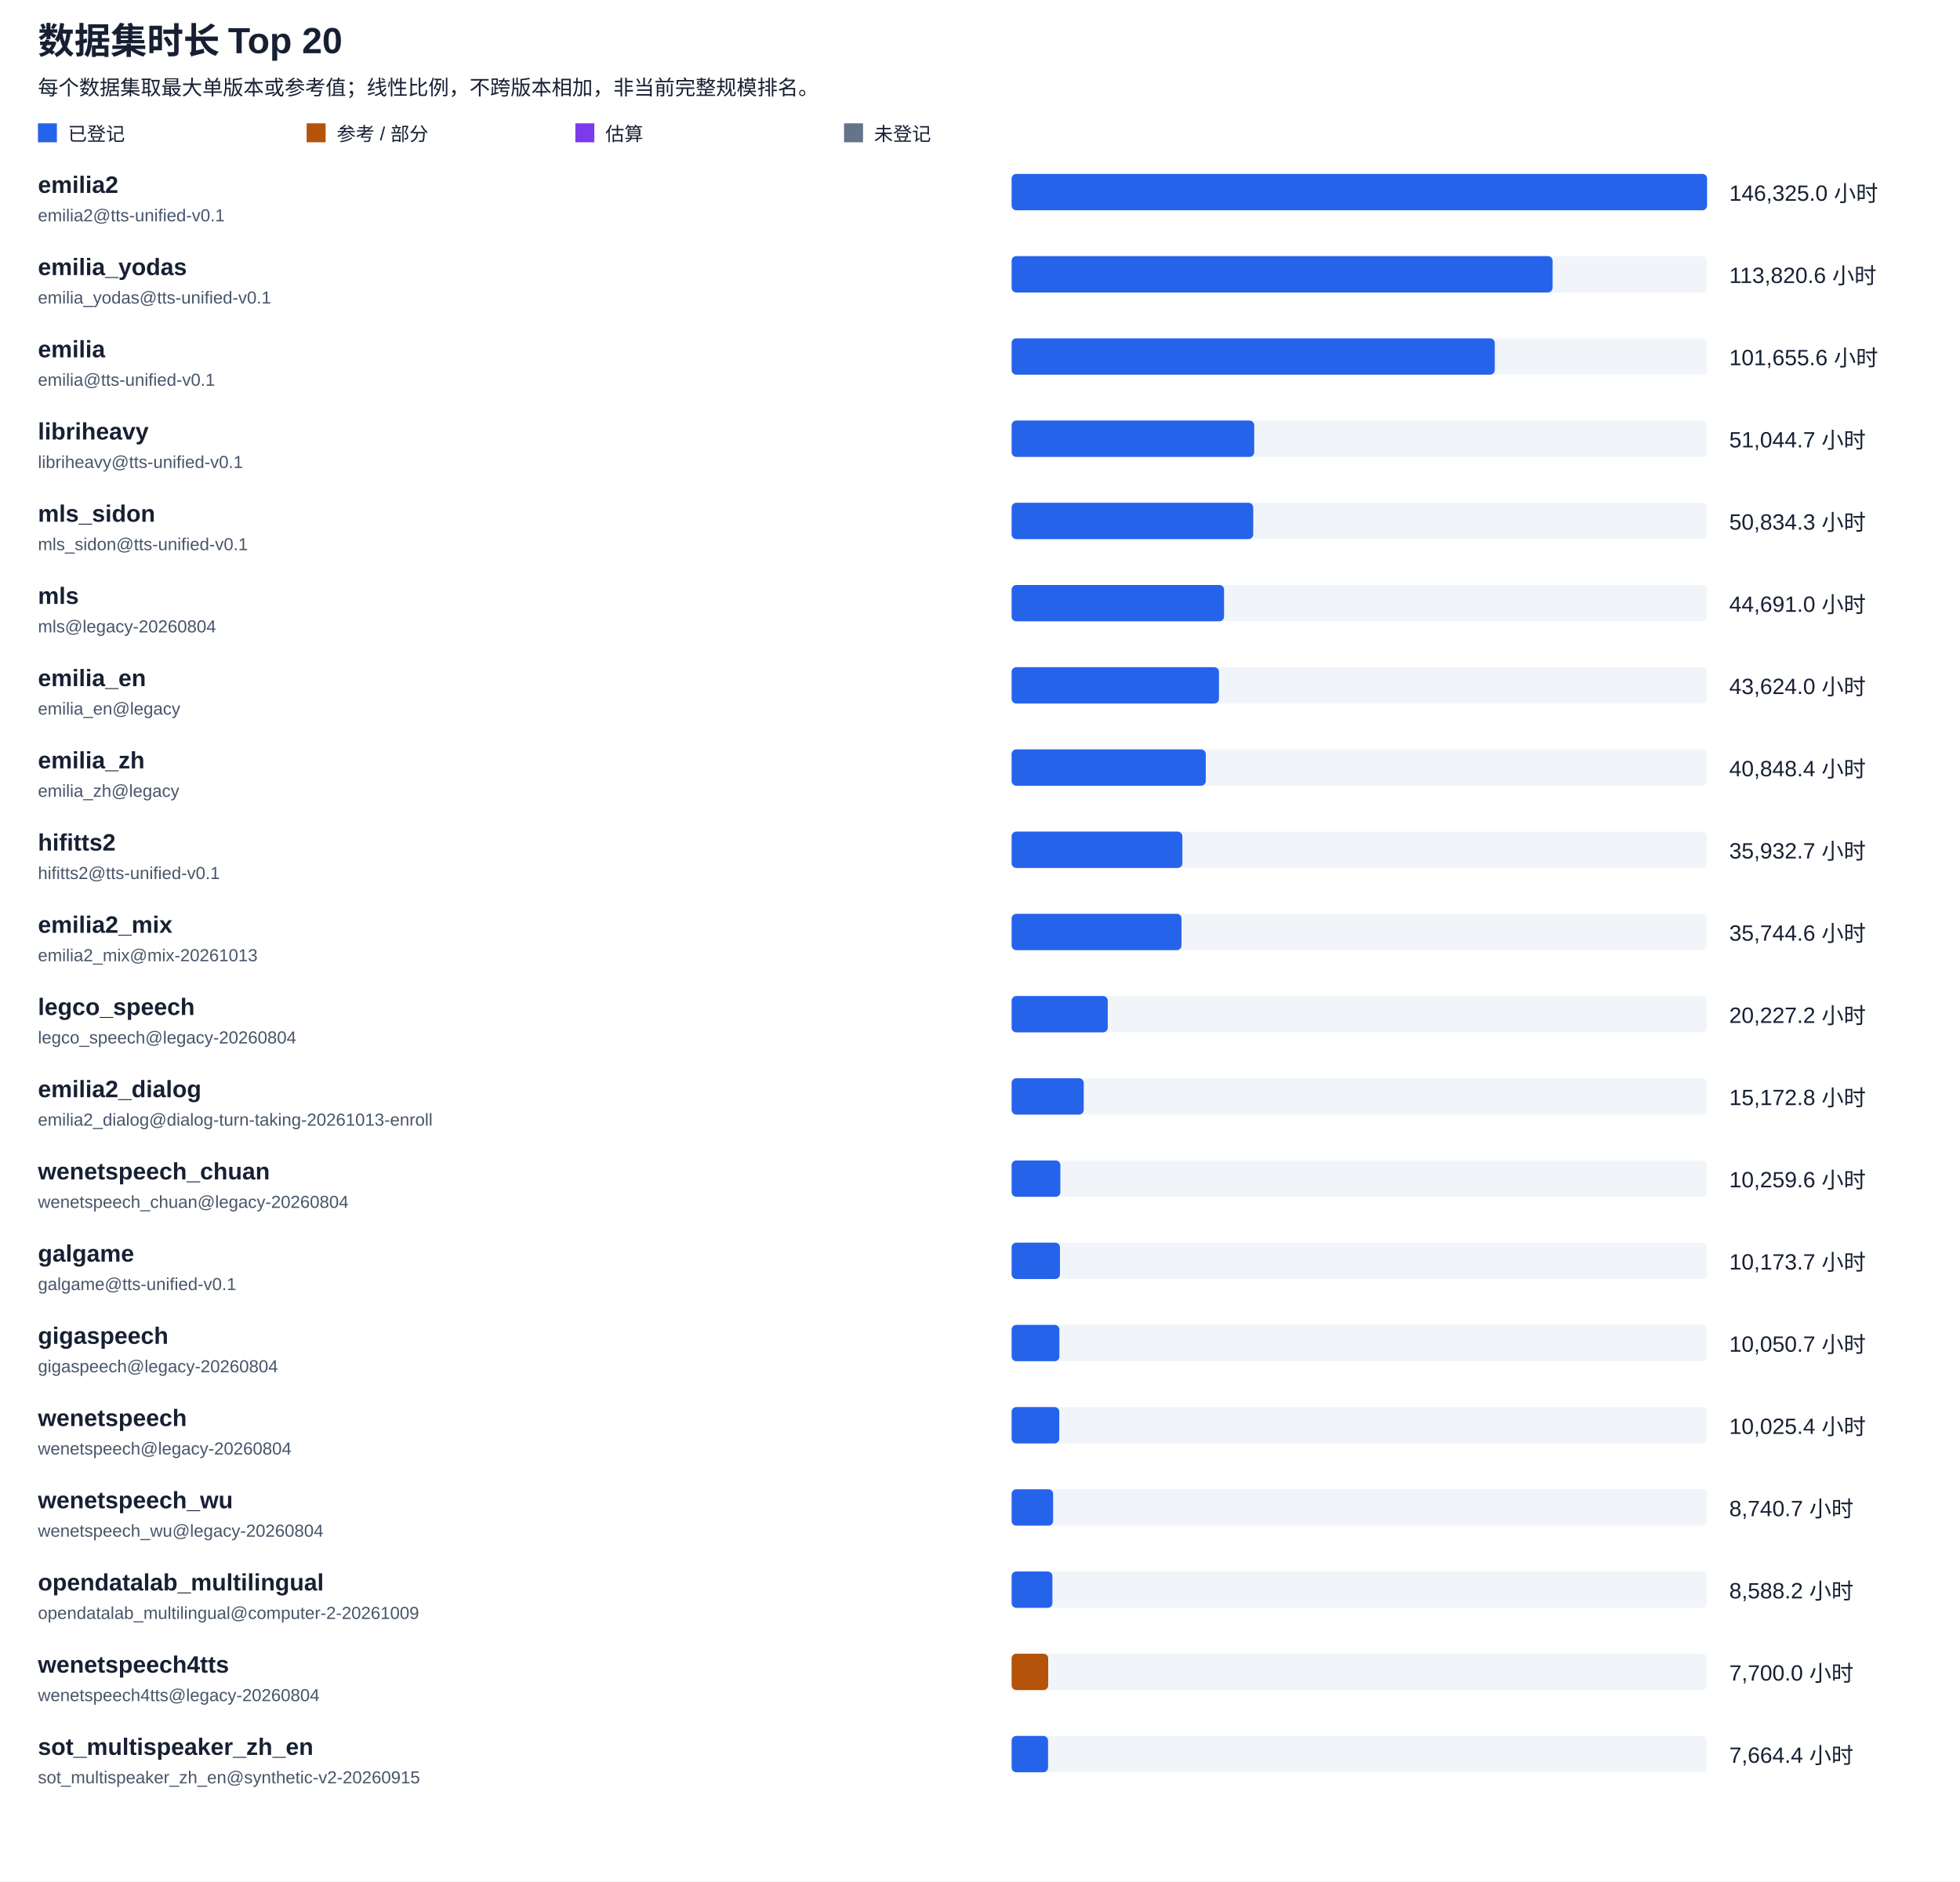
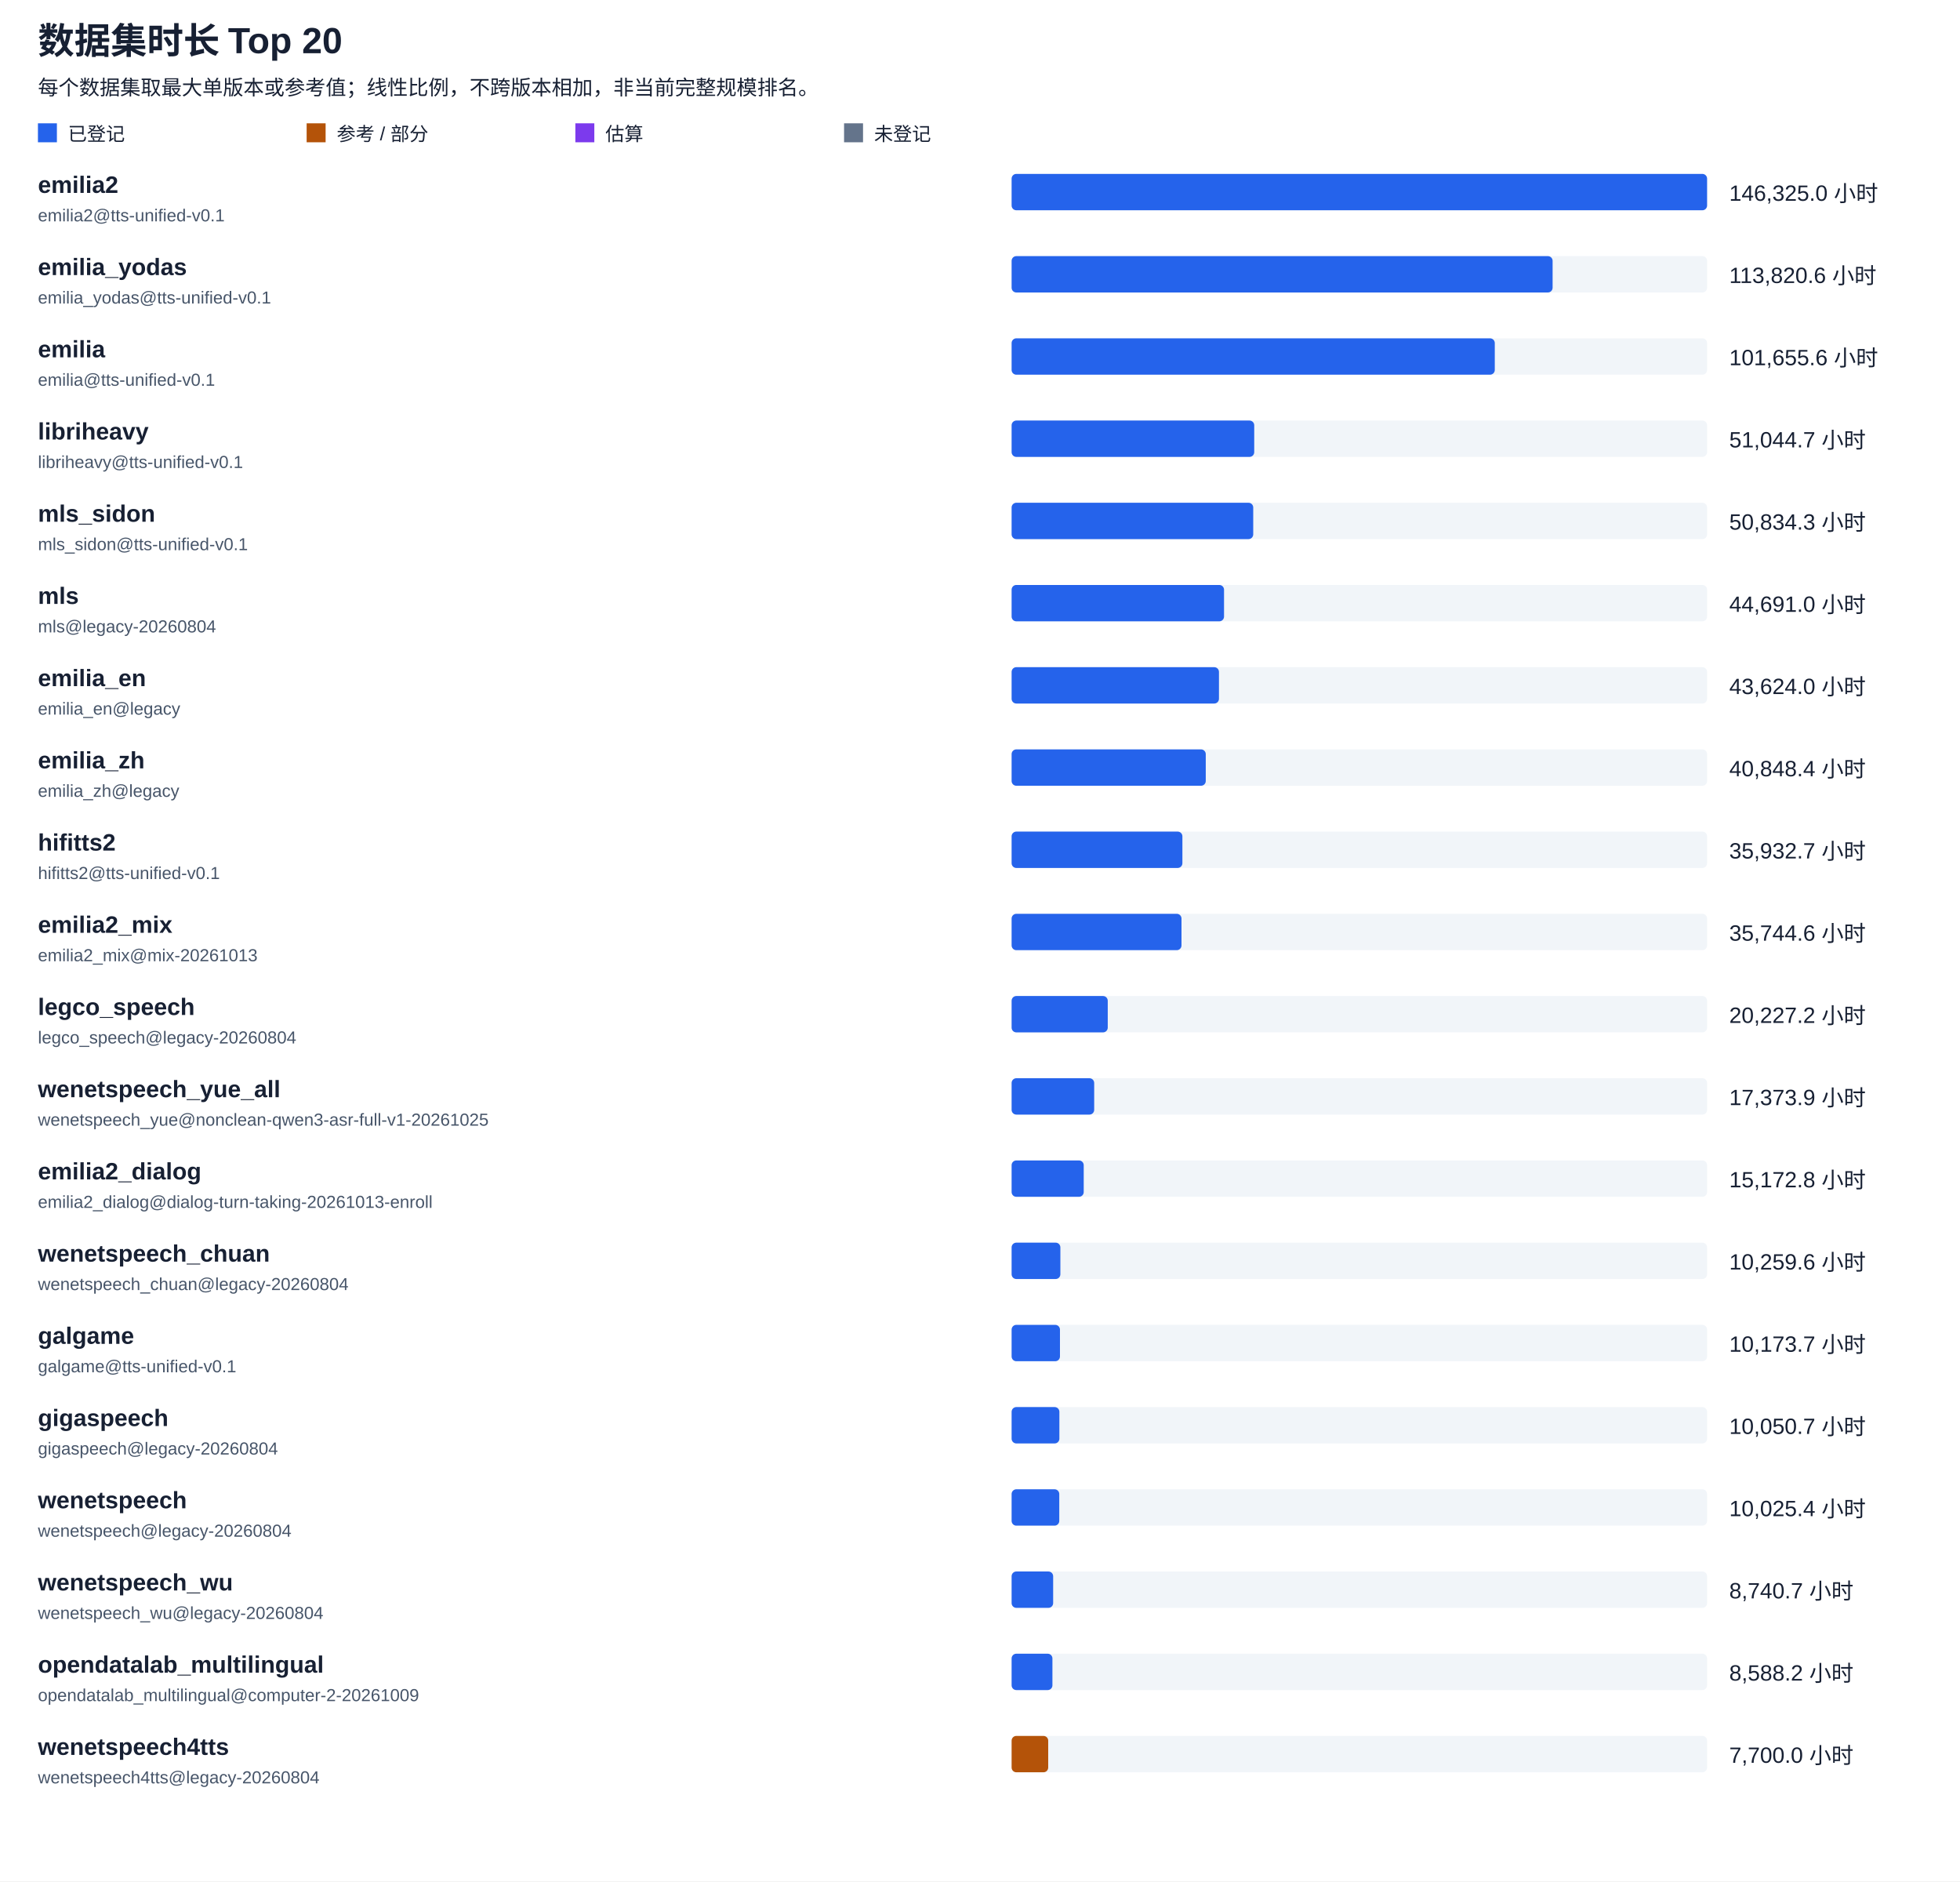
<svg xmlns="http://www.w3.org/2000/svg" width="1240" height="1190" viewBox="0 0 1240 1190" role="img" aria-labelledby="title desc">
  <rect width="100%" height="100%" fill="white" />
  <g font-family="Arial, Noto Sans CJK SC, Microsoft YaHei, sans-serif" fill="#172033">
    <text x="24" y="34" font-size="23" font-weight="700">数据集时长 Top 20</text>
    <text x="24" y="60" font-size="13">每个数据集取最大单版本或参考值；线性比例，不跨版本相加，非当前完整规模排名。</text>
    <rect x="24" y="78" width="12" height="12" fill="#2563eb" />
    <text x="43" y="89" font-size="12">已登记</text>
    <rect x="194" y="78" width="12" height="12" fill="#b45309" />
    <text x="213" y="89" font-size="12">参考 / 部分</text>
    <rect x="364" y="78" width="12" height="12" fill="#7c3aed" />
    <text x="383" y="89" font-size="12">估算</text>
    <rect x="534" y="78" width="12" height="12" fill="#64748b" />
    <text x="553" y="89" font-size="12">未登记</text>
    <text x="24" y="122" font-size="15" font-weight="600">emilia2</text>
    <text x="24" y="140" font-size="11" fill="#475569">emilia2@tts-unified-v0.1</text>
    <rect x="640" y="110" width="440" height="23" rx="3" fill="#f1f5f9" />
    <rect x="640" y="110" width="440.00" height="23" rx="3" fill="#2563eb" />
    <text x="1094" y="127" font-size="14">146,325.0 小时</text>
    <text x="24" y="174" font-size="15" font-weight="600">emilia_yodas</text>
    <text x="24" y="192" font-size="11" fill="#475569">emilia_yodas@tts-unified-v0.1</text>
    <rect x="640" y="162" width="440" height="23" rx="3" fill="#f1f5f9" />
    <rect x="640" y="162" width="342.26" height="23" rx="3" fill="#2563eb" />
    <text x="1094" y="179" font-size="14">113,820.6 小时</text>
    <text x="24" y="226" font-size="15" font-weight="600">emilia</text>
    <text x="24" y="244" font-size="11" fill="#475569">emilia@tts-unified-v0.1</text>
    <rect x="640" y="214" width="440" height="23" rx="3" fill="#f1f5f9" />
    <rect x="640" y="214" width="305.68" height="23" rx="3" fill="#2563eb" />
    <text x="1094" y="231" font-size="14">101,655.6 小时</text>
    <text x="24" y="278" font-size="15" font-weight="600">libriheavy</text>
    <text x="24" y="296" font-size="11" fill="#475569">libriheavy@tts-unified-v0.1</text>
    <rect x="640" y="266" width="440" height="23" rx="3" fill="#f1f5f9" />
    <rect x="640" y="266" width="153.49" height="23" rx="3" fill="#2563eb" />
    <text x="1094" y="283" font-size="14">51,044.7 小时</text>
    <text x="24" y="330" font-size="15" font-weight="600">mls_sidon</text>
    <text x="24" y="348" font-size="11" fill="#475569">mls_sidon@tts-unified-v0.1</text>
    <rect x="640" y="318" width="440" height="23" rx="3" fill="#f1f5f9" />
    <rect x="640" y="318" width="152.86" height="23" rx="3" fill="#2563eb" />
    <text x="1094" y="335" font-size="14">50,834.3 小时</text>
    <text x="24" y="382" font-size="15" font-weight="600">mls</text>
    <text x="24" y="400" font-size="11" fill="#475569">mls@legacy-20260804</text>
    <rect x="640" y="370" width="440" height="23" rx="3" fill="#f1f5f9" />
    <rect x="640" y="370" width="134.39" height="23" rx="3" fill="#2563eb" />
    <text x="1094" y="387" font-size="14">44,691.0 小时</text>
    <text x="24" y="434" font-size="15" font-weight="600">emilia_en</text>
    <text x="24" y="452" font-size="11" fill="#475569">emilia_en@legacy</text>
    <rect x="640" y="422" width="440" height="23" rx="3" fill="#f1f5f9" />
    <rect x="640" y="422" width="131.18" height="23" rx="3" fill="#2563eb" />
    <text x="1094" y="439" font-size="14">43,624.0 小时</text>
    <text x="24" y="486" font-size="15" font-weight="600">emilia_zh</text>
    <text x="24" y="504" font-size="11" fill="#475569">emilia_zh@legacy</text>
    <rect x="640" y="474" width="440" height="23" rx="3" fill="#f1f5f9" />
    <rect x="640" y="474" width="122.83" height="23" rx="3" fill="#2563eb" />
    <text x="1094" y="491" font-size="14">40,848.4 小时</text>
    <text x="24" y="538" font-size="15" font-weight="600">hifitts2</text>
    <text x="24" y="556" font-size="11" fill="#475569">hifitts2@tts-unified-v0.1</text>
    <rect x="640" y="526" width="440" height="23" rx="3" fill="#f1f5f9" />
    <rect x="640" y="526" width="108.05" height="23" rx="3" fill="#2563eb" />
    <text x="1094" y="543" font-size="14">35,932.7 小时</text>
    <text x="24" y="590" font-size="15" font-weight="600">emilia2_mix</text>
    <text x="24" y="608" font-size="11" fill="#475569">emilia2_mix@mix-20261013</text>
    <rect x="640" y="578" width="440" height="23" rx="3" fill="#f1f5f9" />
    <rect x="640" y="578" width="107.48" height="23" rx="3" fill="#2563eb" />
    <text x="1094" y="595" font-size="14">35,744.6 小时</text>
    <text x="24" y="642" font-size="15" font-weight="600">legco_speech</text>
    <text x="24" y="660" font-size="11" fill="#475569">legco_speech@legacy-20260804</text>
    <rect x="640" y="630" width="440" height="23" rx="3" fill="#f1f5f9" />
    <rect x="640" y="630" width="60.82" height="23" rx="3" fill="#2563eb" />
    <text x="1094" y="647" font-size="14">20,227.2 小时</text>
-     <text x="24" y="694" font-size="15" font-weight="600">emilia2_dialog</text>
-     <text x="24" y="712" font-size="11" fill="#475569">emilia2_dialog@dialog-turn-taking-20261013-enroll</text>
+     <text x="24" y="694" font-size="15" font-weight="600">wenetspeech_yue_all</text>
+     <text x="24" y="712" font-size="11" fill="#475569">wenetspeech_yue@nonclean-qwen3-asr-full-v1-20261025</text>
    <rect x="640" y="682" width="440" height="23" rx="3" fill="#f1f5f9" />
-     <rect x="640" y="682" width="45.62" height="23" rx="3" fill="#2563eb" />
-     <text x="1094" y="699" font-size="14">15,172.8 小时</text>
-     <text x="24" y="746" font-size="15" font-weight="600">wenetspeech_chuan</text>
-     <text x="24" y="764" font-size="11" fill="#475569">wenetspeech_chuan@legacy-20260804</text>
+     <rect x="640" y="682" width="52.24" height="23" rx="3" fill="#2563eb" />
+     <text x="1094" y="699" font-size="14">17,373.9 小时</text>
+     <text x="24" y="746" font-size="15" font-weight="600">emilia2_dialog</text>
+     <text x="24" y="764" font-size="11" fill="#475569">emilia2_dialog@dialog-turn-taking-20261013-enroll</text>
    <rect x="640" y="734" width="440" height="23" rx="3" fill="#f1f5f9" />
-     <rect x="640" y="734" width="30.85" height="23" rx="3" fill="#2563eb" />
-     <text x="1094" y="751" font-size="14">10,259.6 小时</text>
-     <text x="24" y="798" font-size="15" font-weight="600">galgame</text>
-     <text x="24" y="816" font-size="11" fill="#475569">galgame@tts-unified-v0.1</text>
+     <rect x="640" y="734" width="45.62" height="23" rx="3" fill="#2563eb" />
+     <text x="1094" y="751" font-size="14">15,172.8 小时</text>
+     <text x="24" y="798" font-size="15" font-weight="600">wenetspeech_chuan</text>
+     <text x="24" y="816" font-size="11" fill="#475569">wenetspeech_chuan@legacy-20260804</text>
    <rect x="640" y="786" width="440" height="23" rx="3" fill="#f1f5f9" />
-     <rect x="640" y="786" width="30.59" height="23" rx="3" fill="#2563eb" />
-     <text x="1094" y="803" font-size="14">10,173.7 小时</text>
-     <text x="24" y="850" font-size="15" font-weight="600">gigaspeech</text>
-     <text x="24" y="868" font-size="11" fill="#475569">gigaspeech@legacy-20260804</text>
+     <rect x="640" y="786" width="30.85" height="23" rx="3" fill="#2563eb" />
+     <text x="1094" y="803" font-size="14">10,259.6 小时</text>
+     <text x="24" y="850" font-size="15" font-weight="600">galgame</text>
+     <text x="24" y="868" font-size="11" fill="#475569">galgame@tts-unified-v0.1</text>
    <rect x="640" y="838" width="440" height="23" rx="3" fill="#f1f5f9" />
-     <rect x="640" y="838" width="30.22" height="23" rx="3" fill="#2563eb" />
-     <text x="1094" y="855" font-size="14">10,050.7 小时</text>
-     <text x="24" y="902" font-size="15" font-weight="600">wenetspeech</text>
-     <text x="24" y="920" font-size="11" fill="#475569">wenetspeech@legacy-20260804</text>
+     <rect x="640" y="838" width="30.59" height="23" rx="3" fill="#2563eb" />
+     <text x="1094" y="855" font-size="14">10,173.7 小时</text>
+     <text x="24" y="902" font-size="15" font-weight="600">gigaspeech</text>
+     <text x="24" y="920" font-size="11" fill="#475569">gigaspeech@legacy-20260804</text>
    <rect x="640" y="890" width="440" height="23" rx="3" fill="#f1f5f9" />
-     <rect x="640" y="890" width="30.15" height="23" rx="3" fill="#2563eb" />
-     <text x="1094" y="907" font-size="14">10,025.4 小时</text>
-     <text x="24" y="954" font-size="15" font-weight="600">wenetspeech_wu</text>
-     <text x="24" y="972" font-size="11" fill="#475569">wenetspeech_wu@legacy-20260804</text>
+     <rect x="640" y="890" width="30.22" height="23" rx="3" fill="#2563eb" />
+     <text x="1094" y="907" font-size="14">10,050.7 小时</text>
+     <text x="24" y="954" font-size="15" font-weight="600">wenetspeech</text>
+     <text x="24" y="972" font-size="11" fill="#475569">wenetspeech@legacy-20260804</text>
    <rect x="640" y="942" width="440" height="23" rx="3" fill="#f1f5f9" />
-     <rect x="640" y="942" width="26.28" height="23" rx="3" fill="#2563eb" />
-     <text x="1094" y="959" font-size="14">8,740.7 小时</text>
-     <text x="24" y="1006" font-size="15" font-weight="600">opendatalab_multilingual</text>
-     <text x="24" y="1024" font-size="11" fill="#475569">opendatalab_multilingual@computer-2-20261009</text>
+     <rect x="640" y="942" width="30.15" height="23" rx="3" fill="#2563eb" />
+     <text x="1094" y="959" font-size="14">10,025.4 小时</text>
+     <text x="24" y="1006" font-size="15" font-weight="600">wenetspeech_wu</text>
+     <text x="24" y="1024" font-size="11" fill="#475569">wenetspeech_wu@legacy-20260804</text>
    <rect x="640" y="994" width="440" height="23" rx="3" fill="#f1f5f9" />
-     <rect x="640" y="994" width="25.82" height="23" rx="3" fill="#2563eb" />
-     <text x="1094" y="1011" font-size="14">8,588.2 小时</text>
-     <text x="24" y="1058" font-size="15" font-weight="600">wenetspeech4tts</text>
-     <text x="24" y="1076" font-size="11" fill="#475569">wenetspeech4tts@legacy-20260804</text>
+     <rect x="640" y="994" width="26.28" height="23" rx="3" fill="#2563eb" />
+     <text x="1094" y="1011" font-size="14">8,740.7 小时</text>
+     <text x="24" y="1058" font-size="15" font-weight="600">opendatalab_multilingual</text>
+     <text x="24" y="1076" font-size="11" fill="#475569">opendatalab_multilingual@computer-2-20261009</text>
    <rect x="640" y="1046" width="440" height="23" rx="3" fill="#f1f5f9" />
-     <rect x="640" y="1046" width="23.15" height="23" rx="3" fill="#b45309" />
-     <text x="1094" y="1063" font-size="14">7,700.0 小时</text>
-     <text x="24" y="1110" font-size="15" font-weight="600">sot_multispeaker_zh_en</text>
-     <text x="24" y="1128" font-size="11" fill="#475569">sot_multispeaker_zh_en@synthetic-v2-20260915</text>
+     <rect x="640" y="1046" width="25.82" height="23" rx="3" fill="#2563eb" />
+     <text x="1094" y="1063" font-size="14">8,588.2 小时</text>
+     <text x="24" y="1110" font-size="15" font-weight="600">wenetspeech4tts</text>
+     <text x="24" y="1128" font-size="11" fill="#475569">wenetspeech4tts@legacy-20260804</text>
    <rect x="640" y="1098" width="440" height="23" rx="3" fill="#f1f5f9" />
-     <rect x="640" y="1098" width="23.05" height="23" rx="3" fill="#2563eb" />
-     <text x="1094" y="1115" font-size="14">7,664.4 小时</text>
+     <rect x="640" y="1098" width="23.15" height="23" rx="3" fill="#b45309" />
+     <text x="1094" y="1115" font-size="14">7,700.0 小时</text>
  </g>
</svg>
